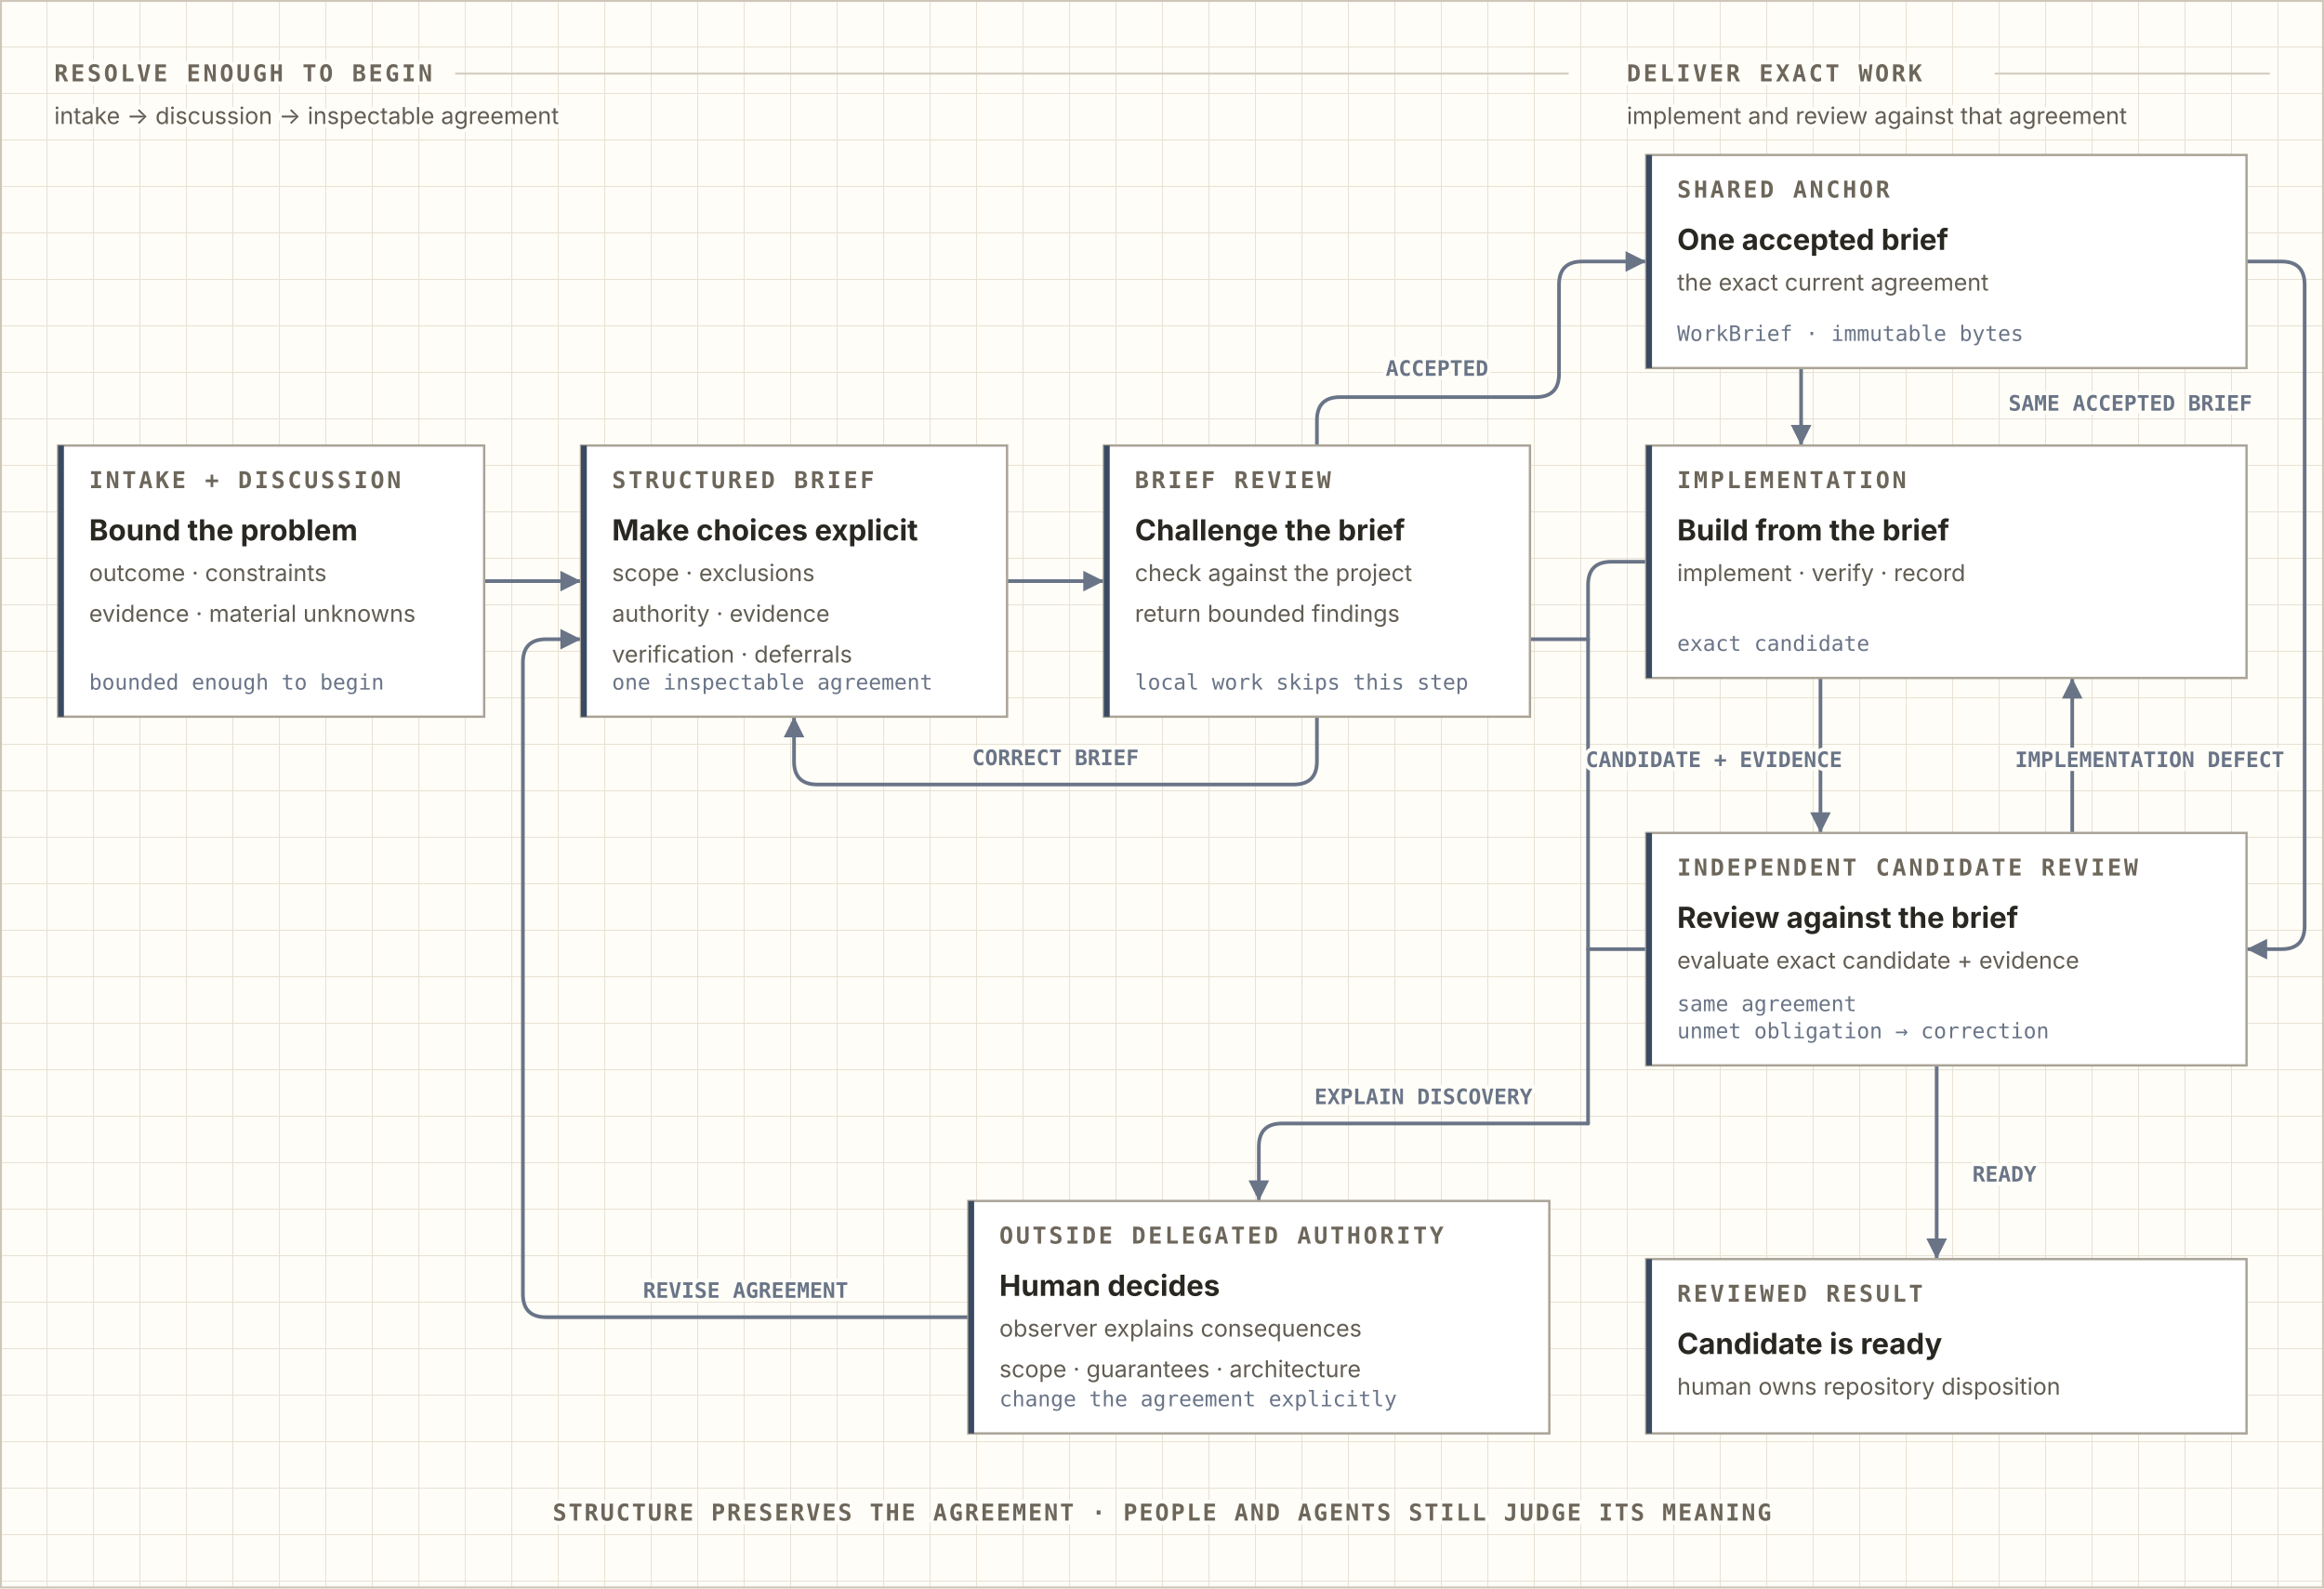
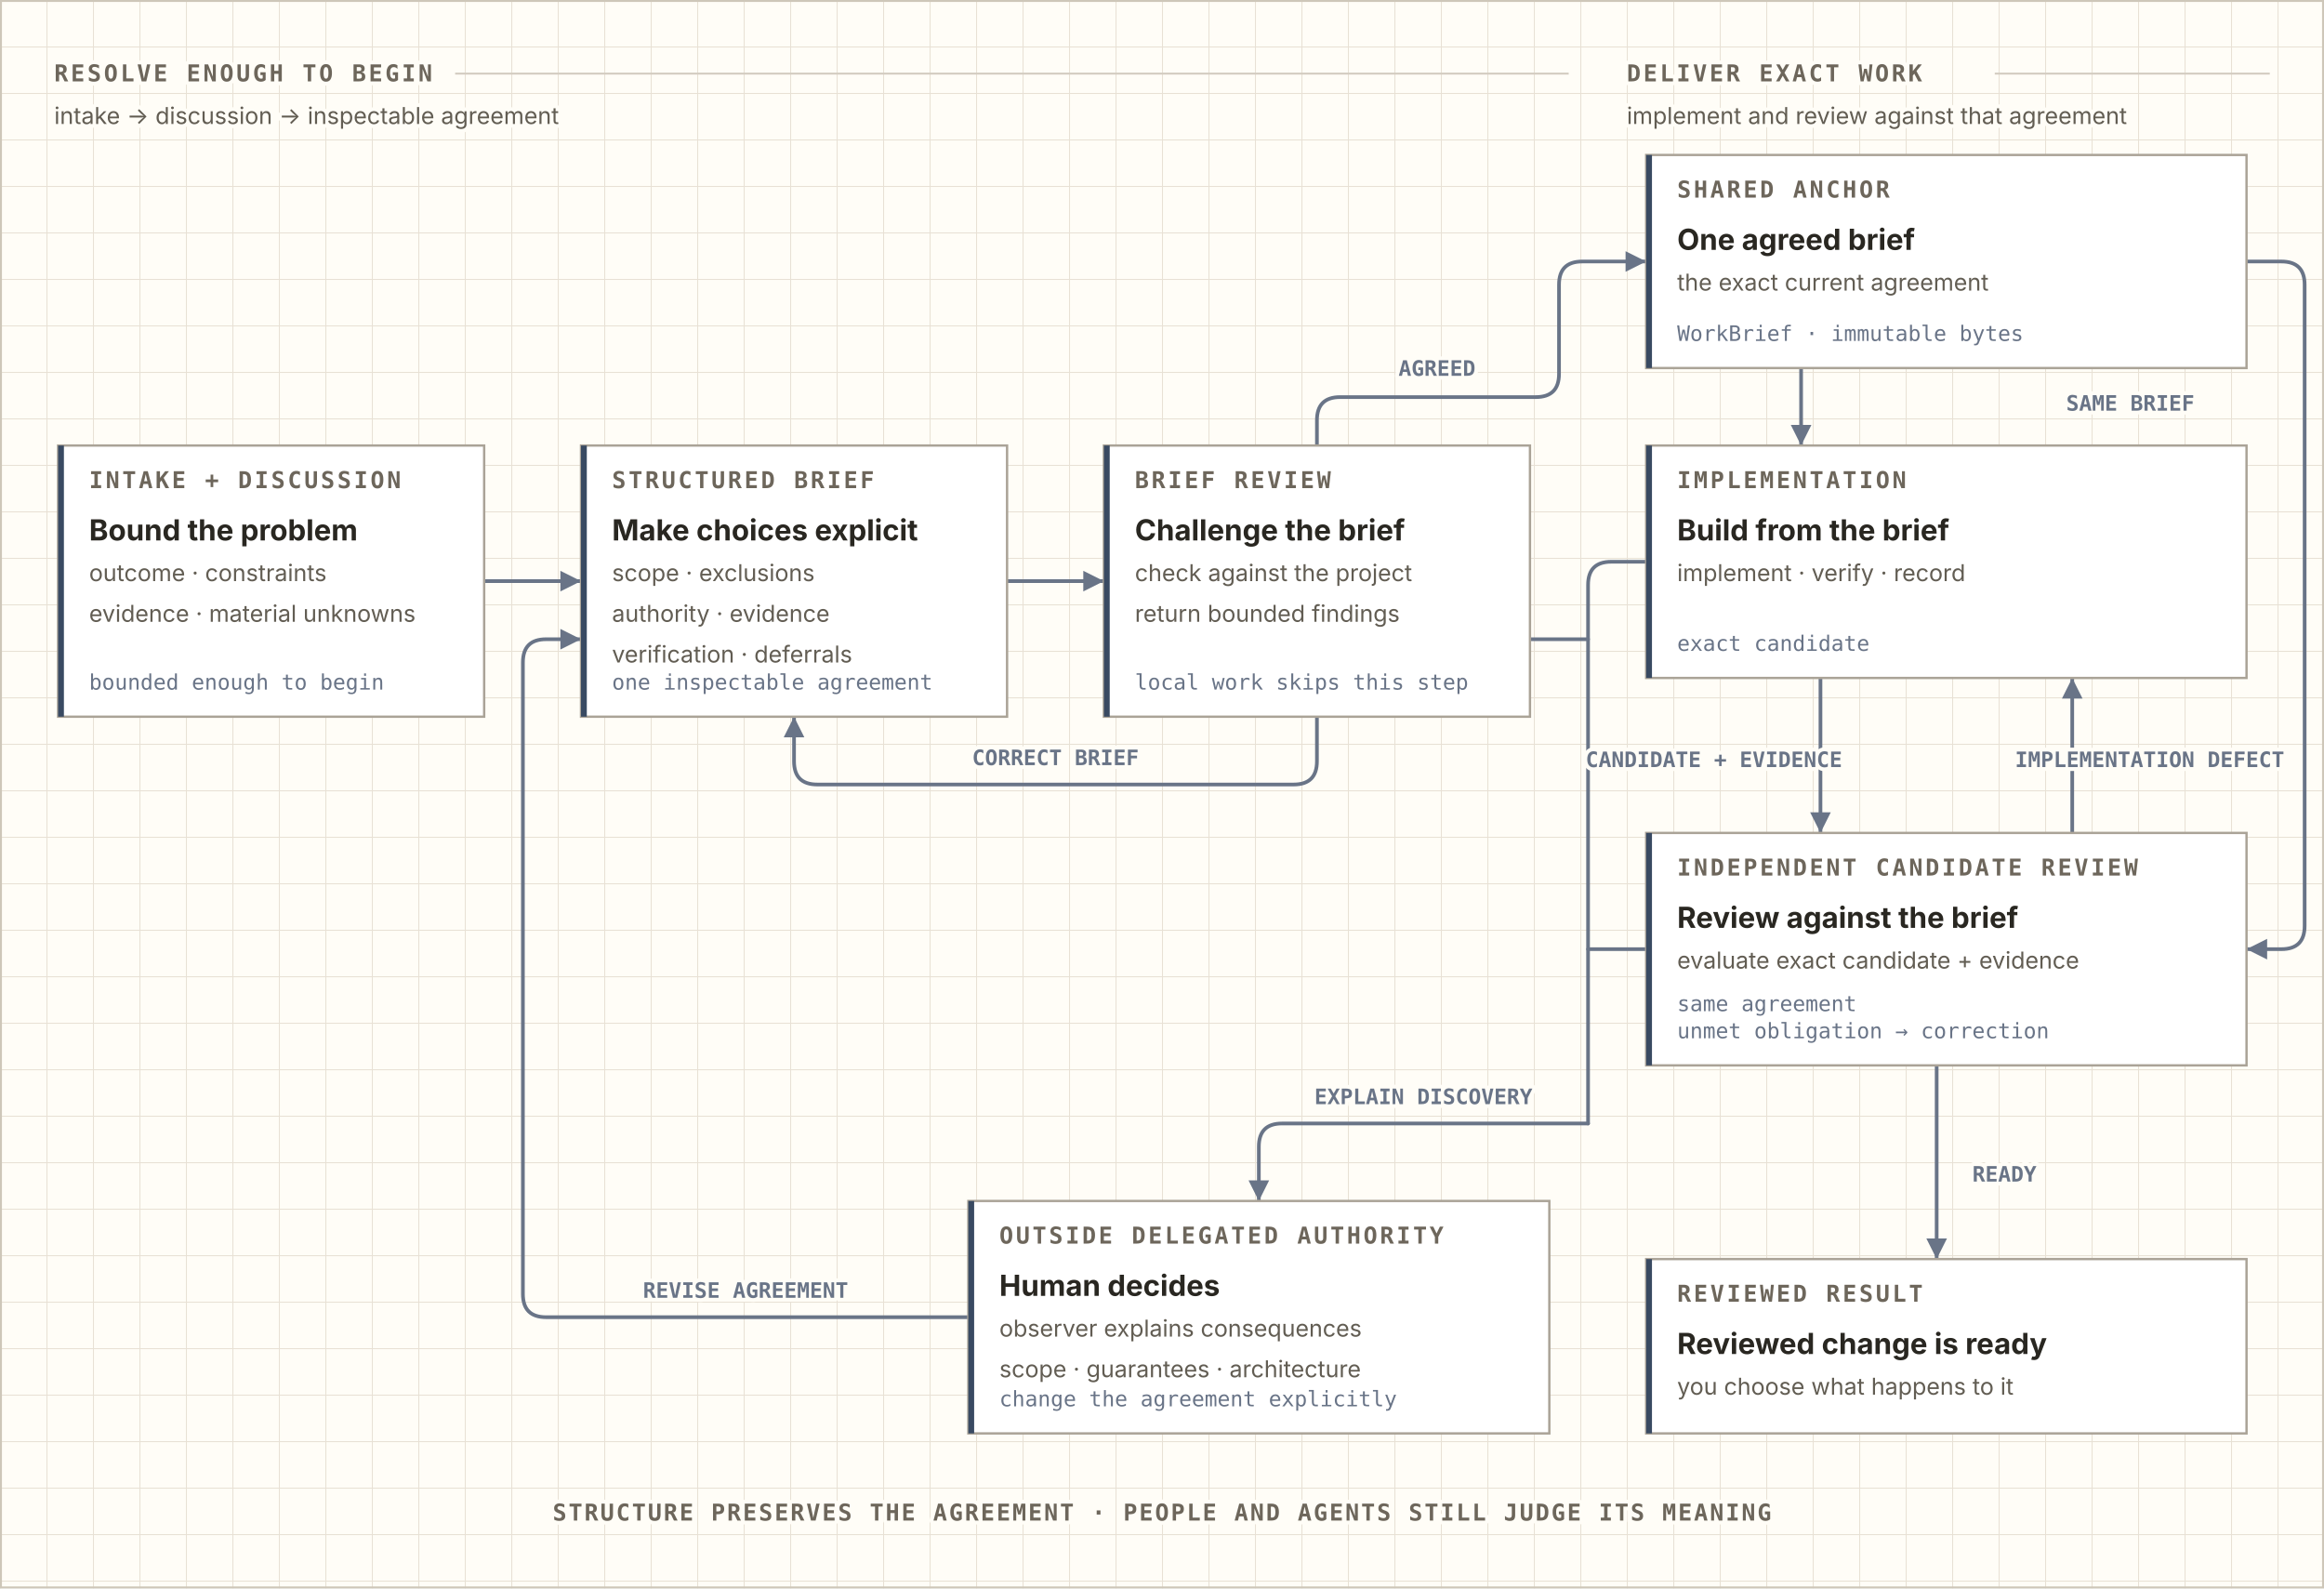
<svg xmlns="http://www.w3.org/2000/svg" role="img" aria-labelledby="title description" viewBox="0 0 1200 820">
  <defs>
    <pattern id="grid" width="24" height="24" patternUnits="userSpaceOnUse">
      <path d="M24 0H0V24" fill="none" stroke="#e8e1d5" stroke-width="1" />
    </pattern>
    <marker id="arrow" viewBox="0 0 10 10" refX="9" refY="5" markerWidth="7" markerHeight="7" orient="auto">
      <path d="M1 1L9 5L1 9Z" fill="#697487" />
    </marker>
    <style>
      text { font-family: ui-sans-serif, system-ui, -apple-system, BlinkMacSystemFont, "Segoe UI", sans-serif; fill: #292721; }
      .section-label, .box-label, .box-meta, .connector-label, .note-meta { font-family: ui-monospace, SFMono-Regular, Menlo, monospace; }
      .section-label, .box-label { font-size: 12px; font-weight: 700; letter-spacing: 0.11em; fill: #6d665b; }
      .section-subtitle { font-size: 12px; fill: #625d53; }
      .guide { stroke: #d3ccc0; stroke-width: 1; }
      .connector { fill: none; stroke: #697487; stroke-width: 1.9; stroke-linecap: round; }
      .connector-label { font-size: 11px; font-weight: 700; fill: #697487; }
      .box { fill: #fff; stroke: #aaa397; stroke-width: 1.2; }
      .box-title { font-size: 15px; font-weight: 700; }
      .box-body { font-size: 12px; fill: #625d53; }
      .box-meta { font-size: 11px; fill: #697487; }
      .note { fill: #625d53; }
      .note-meta { font-weight: 700; letter-spacing: 0.08em; fill: #6d665b; }
      .canvas-text { paint-order: stroke fill; stroke: #fffdf7; stroke-width: 4px; stroke-linejoin: round; }
    </style>
  </defs>
  <rect width="1200" height="820" fill="#fffdf7" />
  <rect width="1200" height="820" fill="url(#grid)" />
  <rect x="0.5" y="0.5" width="1199" height="819" fill="none" stroke="#cec7b9" />
  <line x1="235" y1="38" x2="810" y2="38" class="guide" />
  <line x1="1030" y1="38" x2="1172" y2="38" class="guide" />
  <path d="M250 300L300 300" class="connector" marker-end="url(#arrow)" />
  <path d="M520 300L570 300" class="connector" marker-end="url(#arrow)" />
  <path d="M680 230L680 217Q680 205 692 205L793 205Q805 205 805 193L805 147Q805 135 817 135L850 135" class="connector" marker-end="url(#arrow)" />
  <path d="M680 370L680 393Q680 405 668 405L422 405Q410 405 410 393L410 370" class="connector" marker-end="url(#arrow)" />
  <path d="M790 330L820 330" class="connector" />
  <path d="M930 190L930 230" class="connector" marker-end="url(#arrow)" />
  <path d="M1160 135L1178 135Q1190 135 1190 147L1190 478Q1190 490 1178 490L1160 490" class="connector" marker-end="url(#arrow)" />
  <path d="M940 350L940 430" class="connector" marker-end="url(#arrow)" />
  <path d="M1070 430L1070 350" class="connector" marker-end="url(#arrow)" />
  <path d="M850 290L832 290Q820 290 820 302L820 580" class="connector" />
  <path d="M850 490L820 490" class="connector" />
  <path d="M820 580L662 580Q650 580 650 592L650 620" class="connector" marker-end="url(#arrow)" />
  <path d="M500 680L282 680Q270 680 270 668L270 342Q270 330 282 330L300 330" class="connector" marker-end="url(#arrow)" />
  <path d="M1000 550L1000 650" class="connector" marker-end="url(#arrow)" />
  <rect x="30" y="230" width="220" height="140" class="box" />
  <rect x="30" y="230" width="3" height="140" fill="#394a62" />
  <rect x="300" y="230" width="220" height="140" class="box" />
  <rect x="300" y="230" width="3" height="140" fill="#394a62" />
  <rect x="570" y="230" width="220" height="140" class="box" />
  <rect x="570" y="230" width="3" height="140" fill="#394a62" />
  <rect x="850" y="80" width="310" height="110" class="box" />
  <rect x="850" y="80" width="3" height="110" fill="#394a62" />
  <rect x="850" y="230" width="310" height="120" class="box" />
  <rect x="850" y="230" width="3" height="120" fill="#394a62" />
  <rect x="850" y="430" width="310" height="120" class="box" />
  <rect x="850" y="430" width="3" height="120" fill="#394a62" />
  <rect x="500" y="620" width="300" height="120" class="box" />
  <rect x="500" y="620" width="3" height="120" fill="#394a62" />
  <rect x="850" y="650" width="310" height="90" class="box" />
  <rect x="850" y="650" width="3" height="90" fill="#394a62" />
  <text x="28" y="42" class="section-label canvas-text">RESOLVE ENOUGH TO BEGIN</text>
  <text x="28" y="64" class="section-subtitle canvas-text">intake → discussion → inspectable agreement</text>
  <text x="840" y="42" class="section-label canvas-text">DELIVER EXACT WORK</text>
  <text x="840" y="64" class="section-subtitle canvas-text">implement and review against that agreement</text>
-   <text x="742" y="194" text-anchor="middle" class="connector-label canvas-text">ACCEPTED</text>
+   <text x="742" y="194" text-anchor="middle" class="connector-label canvas-text">AGREED</text>
  <text x="545" y="395" text-anchor="middle" class="connector-label canvas-text">CORRECT BRIEF</text>
-   <text x="1100" y="212" text-anchor="middle" class="connector-label canvas-text">SAME ACCEPTED BRIEF</text>
+   <text x="1100" y="212" text-anchor="middle" class="connector-label canvas-text">SAME BRIEF</text>
  <text x="885" y="396" text-anchor="middle" class="connector-label canvas-text">CANDIDATE + EVIDENCE</text>
  <text x="1110" y="396" text-anchor="middle" class="connector-label canvas-text">IMPLEMENTATION DEFECT</text>
  <text x="735" y="570" text-anchor="middle" class="connector-label canvas-text">EXPLAIN DISCOVERY</text>
  <text x="385" y="670" text-anchor="middle" class="connector-label canvas-text">REVISE AGREEMENT</text>
  <text x="1035" y="610" text-anchor="middle" class="connector-label canvas-text">READY</text>
  <text x="46" y="252" class="box-label">INTAKE + DISCUSSION</text>
  <text x="46" y="279" class="box-title">Bound the problem</text>
  <text x="46" y="300" class="box-body">outcome · constraints</text>
  <text x="46" y="321" class="box-body">evidence · material unknowns</text>
  <text x="46" y="356" class="box-meta">bounded enough to begin</text>
  <text x="316" y="252" class="box-label">STRUCTURED BRIEF</text>
  <text x="316" y="279" class="box-title">Make choices explicit</text>
  <text x="316" y="300" class="box-body">scope · exclusions</text>
  <text x="316" y="321" class="box-body">authority · evidence</text>
  <text x="316" y="342" class="box-body">verification · deferrals</text>
  <text x="316" y="356" class="box-meta">one inspectable agreement</text>
  <text x="586" y="252" class="box-label">BRIEF REVIEW</text>
  <text x="586" y="279" class="box-title">Challenge the brief</text>
  <text x="586" y="300" class="box-body">check against the project</text>
  <text x="586" y="321" class="box-body">return bounded findings</text>
  <text x="586" y="356" class="box-meta">local work skips this step</text>
  <text x="866" y="102" class="box-label">SHARED ANCHOR</text>
-   <text x="866" y="129" class="box-title">One accepted brief</text>
+   <text x="866" y="129" class="box-title">One agreed brief</text>
  <text x="866" y="150" class="box-body">the exact current agreement</text>
  <text x="866" y="176" class="box-meta">WorkBrief · immutable bytes</text>
  <text x="866" y="252" class="box-label">IMPLEMENTATION</text>
  <text x="866" y="279" class="box-title">Build from the brief</text>
  <text x="866" y="300" class="box-body">implement · verify · record</text>
  <text x="866" y="336" class="box-meta">exact candidate</text>
  <text x="866" y="452" class="box-label">INDEPENDENT CANDIDATE REVIEW</text>
  <text x="866" y="479" class="box-title">Review against the brief</text>
  <text x="866" y="500" class="box-body">evaluate exact candidate + evidence</text>
  <text x="866" y="522" class="box-meta">same agreement</text>
  <text x="866" y="536" class="box-meta">unmet obligation → correction</text>
  <text x="516" y="642" class="box-label">OUTSIDE DELEGATED AUTHORITY</text>
  <text x="516" y="669" class="box-title">Human decides</text>
  <text x="516" y="690" class="box-body">observer explains consequences</text>
  <text x="516" y="711" class="box-body">scope · guarantees · architecture</text>
  <text x="516" y="726" class="box-meta">change the agreement explicitly</text>
  <text x="866" y="672" class="box-label">REVIEWED RESULT</text>
-   <text x="866" y="699" class="box-title">Candidate is ready</text>
-   <text x="866" y="720" class="box-body">human owns repository disposition</text>
+   <text x="866" y="699" class="box-title">Reviewed change is ready</text>
+   <text x="866" y="720" class="box-body">you choose what happens to it</text>
  <text x="600" y="785" text-anchor="middle" font-size="12" class="note-meta canvas-text">STRUCTURE PRESERVES THE AGREEMENT · PEOPLE AND AGENTS STILL JUDGE ITS MEANING</text>
</svg>
